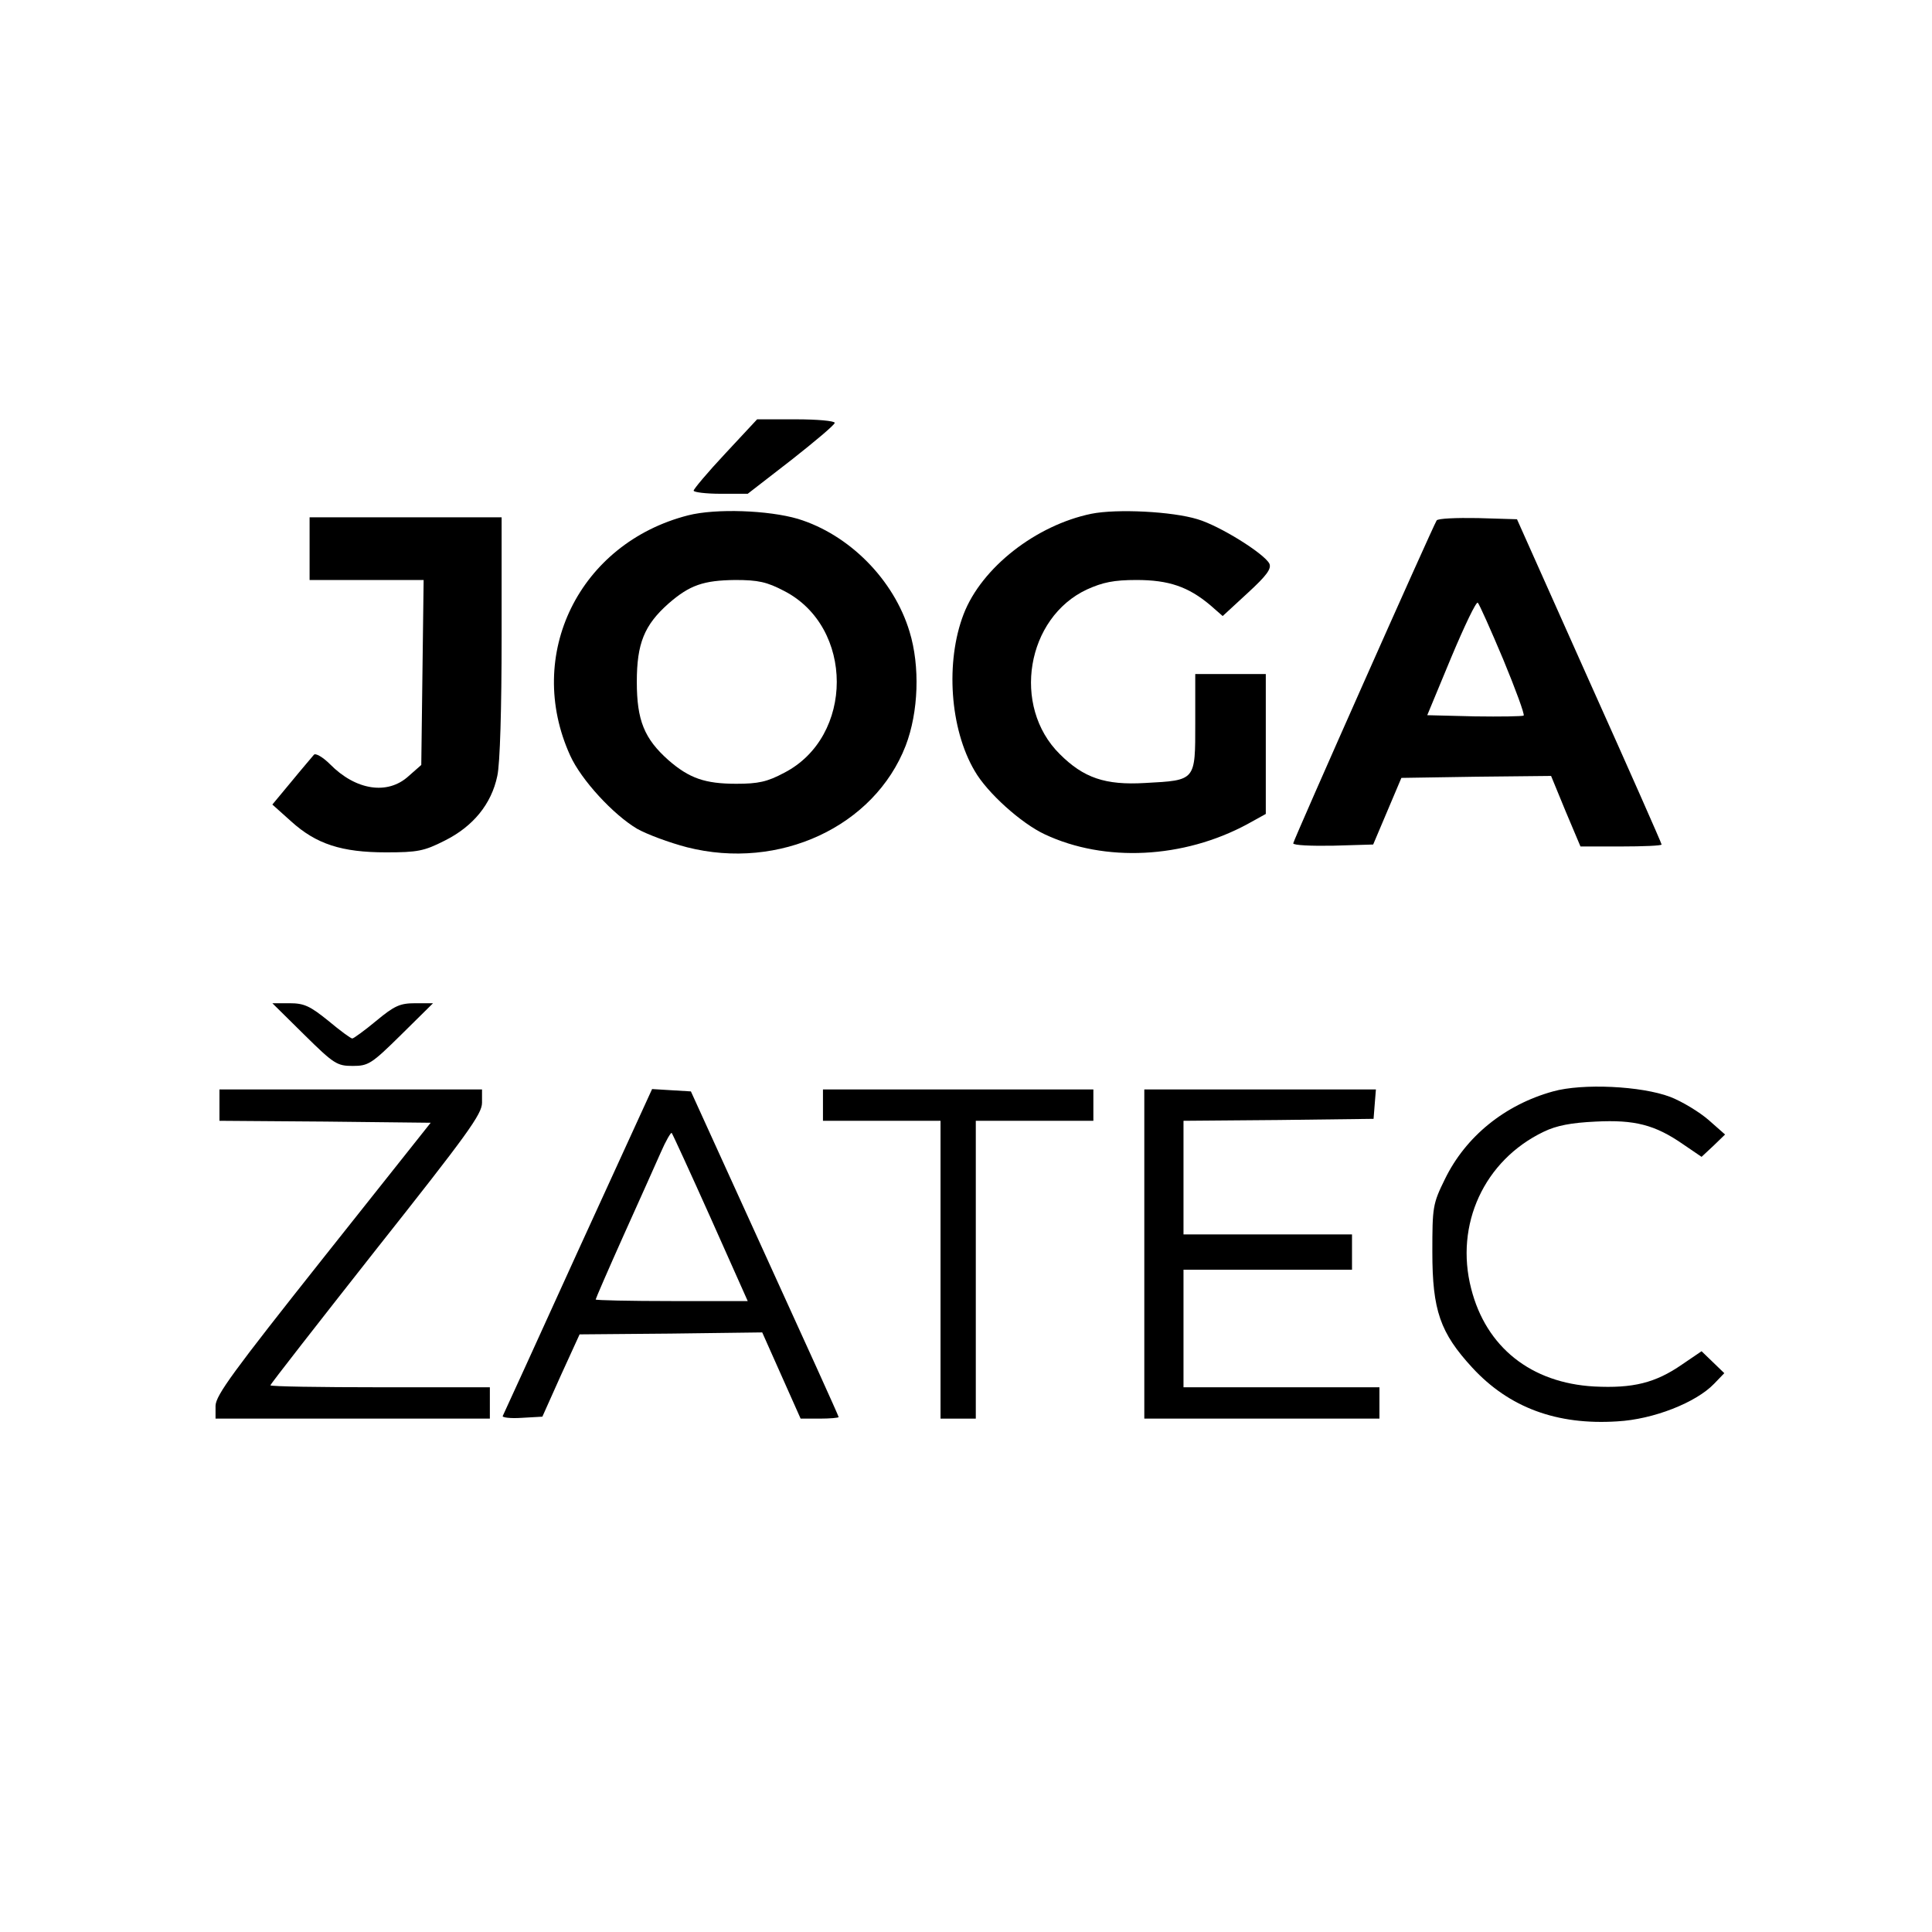
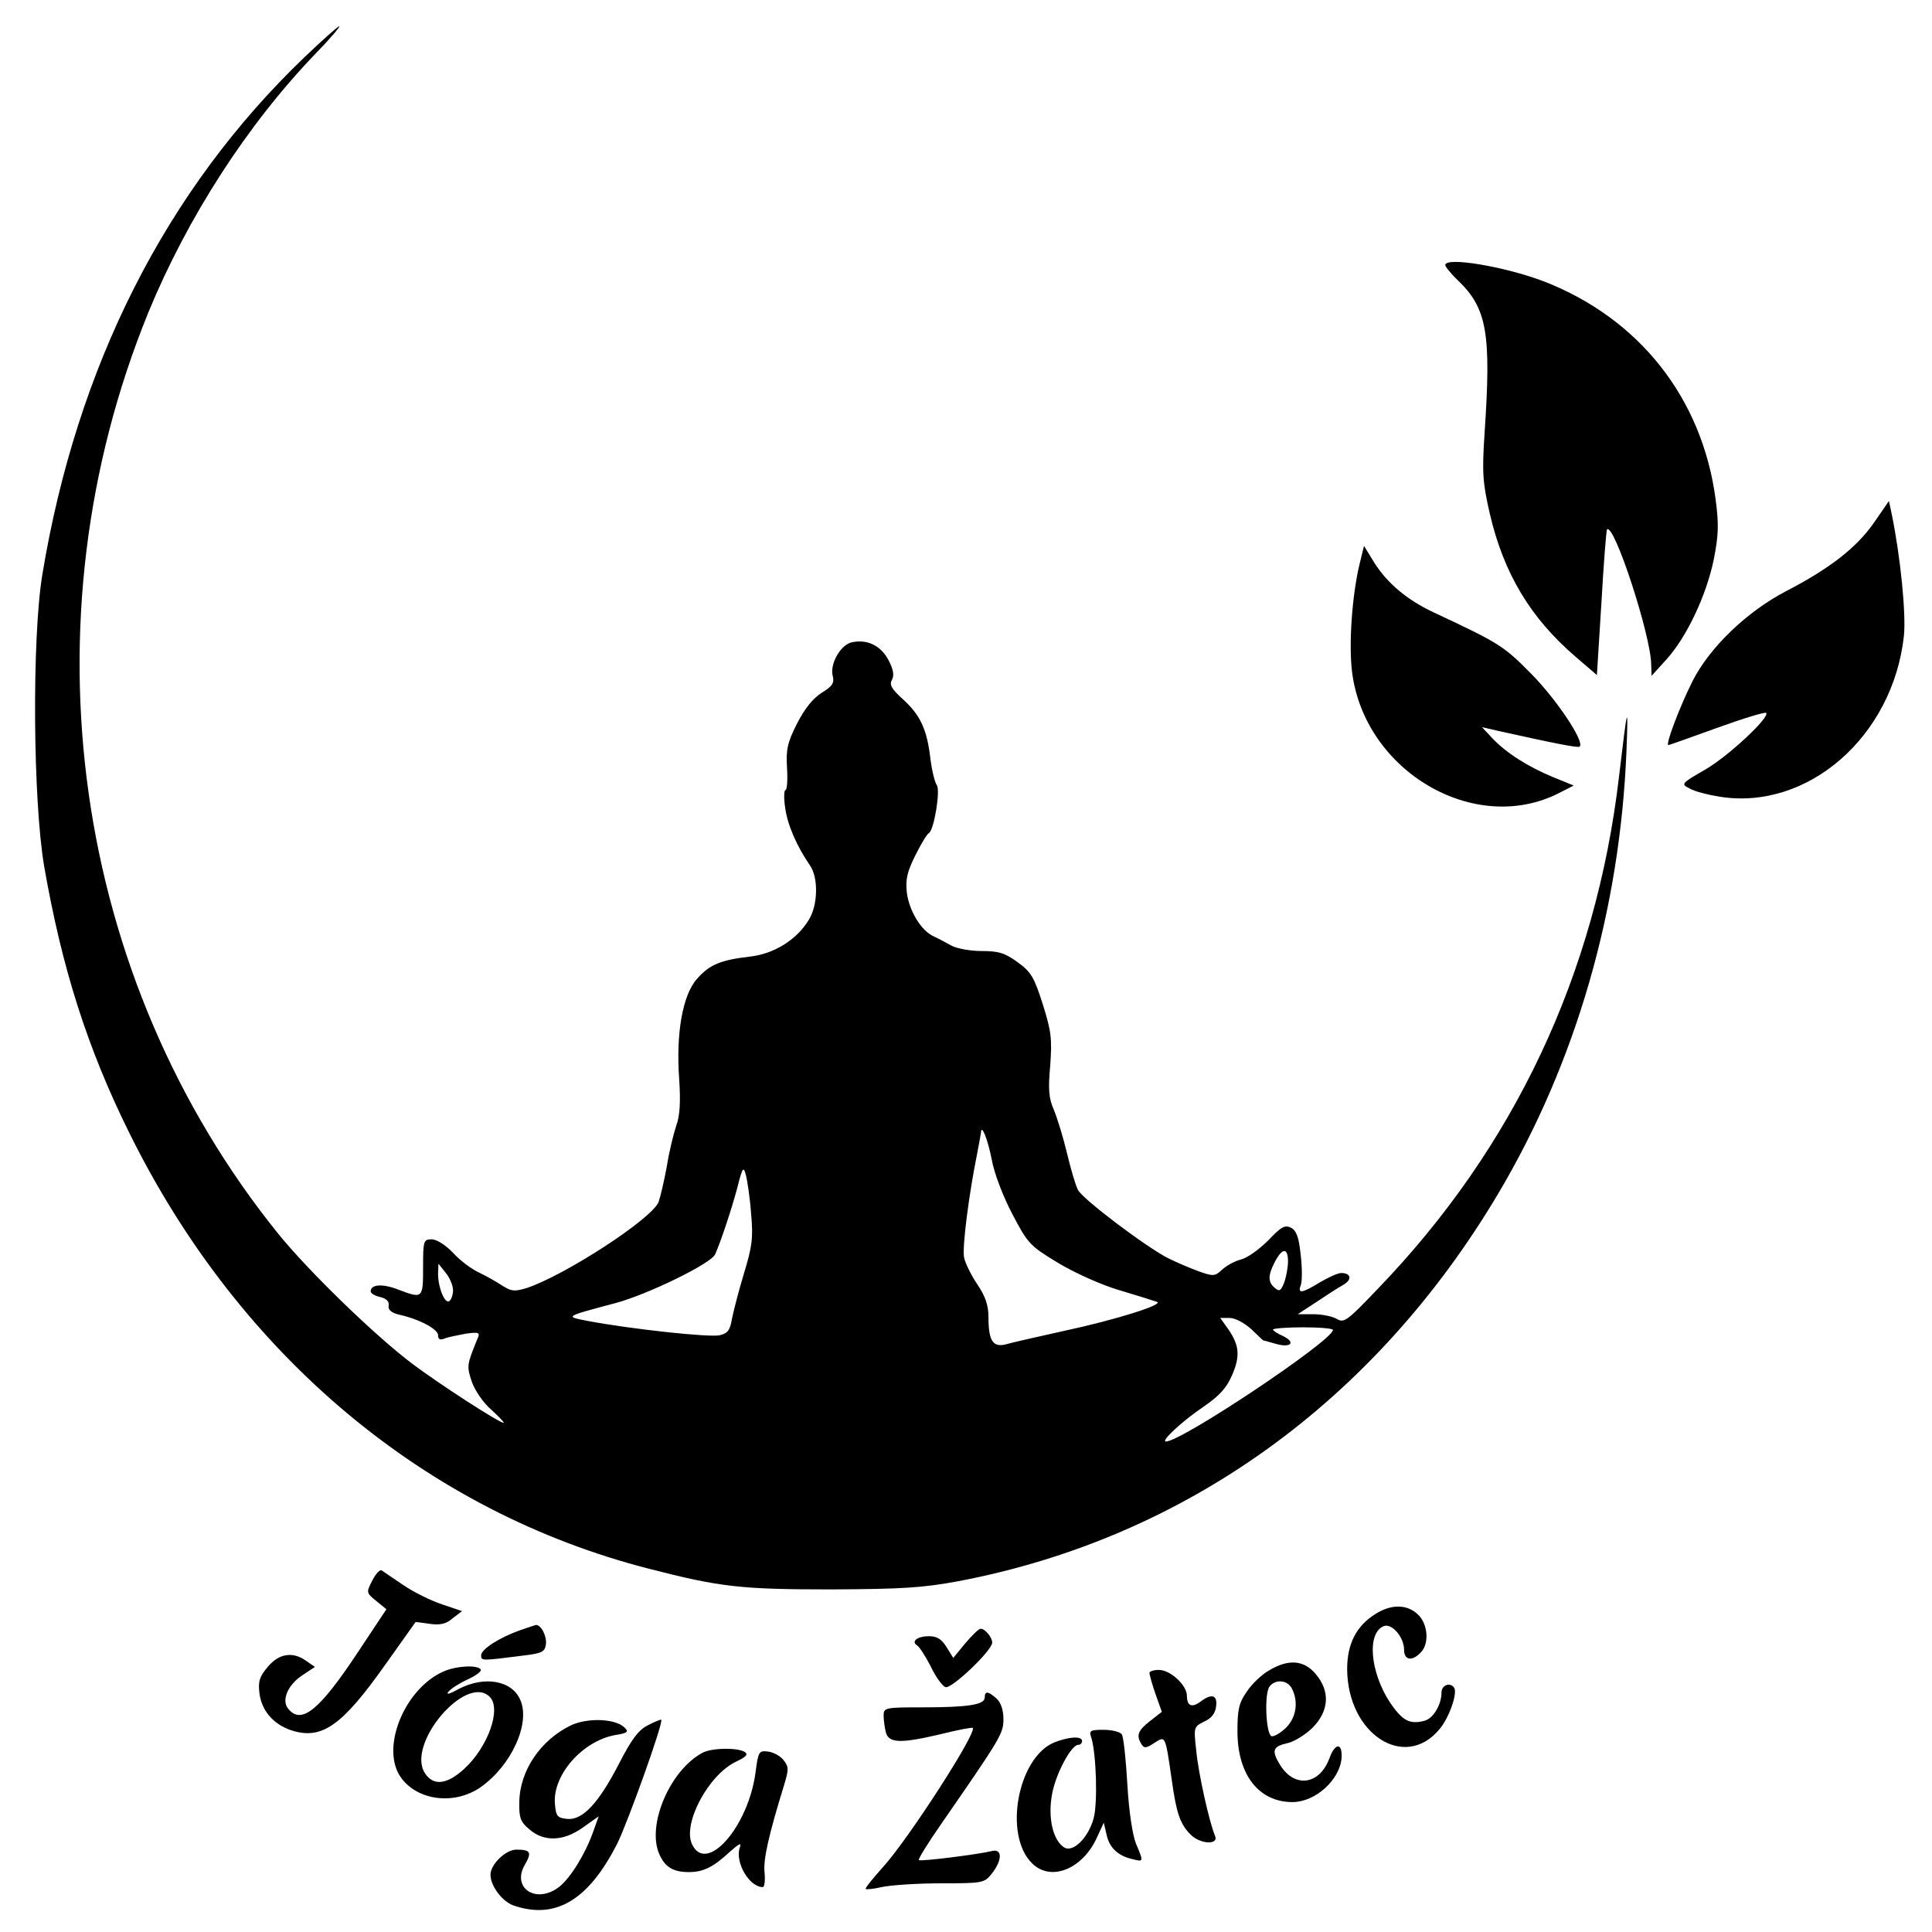
- <svg xmlns="http://www.w3.org/2000/svg" version="1.0" width="493pt" height="493pt" viewBox="0 0 493 493" preserveAspectRatio="xMidYMid meet">
-   <g transform="translate(0,493) scale(0.1,-0.1)" fill="#000000" stroke="none">
-     <path d="M1851 3773 c-45 -48 -81 -91 -81 -95 0 -4 31 -8 69 -8 l69 0 111 86 c61 48 111 90 111 95 0 5 -45 9 -99 9 l-99 0 -81 -87z" />
-     <path d="M1756 3615 c-278 -71 -418 -356 -301 -613 28 -62 110 -151 171 -187 25 -14 81 -35 127 -47 236 -60 478 53 558 259 33 86 37 203 10 291 -40 133 -154 248 -285 288 -75 22 -209 27 -280 9z m245 -193 c179 -92 179 -372 0 -464 -43 -23 -66 -28 -122 -28 -80 0 -120 14 -173 60 -62 55 -81 102 -81 200 0 98 19 145 81 200 54 47 89 59 170 60 59 0 81 -5 125 -28z" />
-     <path d="M2785 3619 c-141 -29 -280 -137 -326 -256 -47 -122 -35 -293 28 -400 32 -56 119 -134 179 -162 153 -72 354 -62 517 26 l47 26 0 179 0 178 -90 0 -90 0 0 -125 c0 -148 2 -146 -128 -153 -102 -6 -157 13 -218 74 -123 122 -85 348 70 420 40 18 68 24 126 24 82 0 132 -17 188 -64 l32 -28 64 59 c49 45 61 62 55 75 -14 26 -126 96 -183 113 -65 20 -206 27 -271 14z" />
-     <path d="M790 3530 l0 -80 146 0 145 0 -3 -236 -3 -236 -33 -29 c-53 -48 -134 -36 -200 31 -18 18 -37 29 -41 24 -4 -5 -30 -35 -57 -68 l-49 -59 48 -43 c64 -58 129 -79 242 -79 80 0 97 3 150 30 72 36 119 93 134 165 7 31 11 173 11 355 l0 305 -245 0 -245 0 0 -80z" />
-     <path d="M3666 3602 c-12 -20 -366 -817 -366 -824 0 -5 46 -7 102 -6 l102 3 36 85 36 85 191 3 191 2 37 -90 38 -90 103 0 c57 0 104 2 104 5 0 3 -83 191 -185 418 l-184 412 -100 3 c-55 1 -102 -1 -105 -6z m170 -355 c31 -75 55 -140 52 -143 -3 -2 -59 -3 -125 -2 l-121 3 61 147 c34 81 64 144 68 140 4 -4 33 -69 65 -145z" />
-     <path d="M776 2290 c76 -75 84 -80 124 -80 40 0 48 5 124 80 l81 80 -45 0 c-39 0 -53 -6 -100 -45 -30 -25 -58 -45 -61 -45 -4 0 -31 20 -61 45 -47 38 -62 45 -99 45 l-44 0 81 -80z" />
-     <path d="M3963 2145 c-123 -34 -223 -115 -276 -224 -31 -63 -32 -71 -32 -186 0 -149 20 -206 102 -295 94 -102 216 -147 370 -137 92 5 201 48 247 96 l26 27 -29 28 -29 28 -50 -34 c-68 -47 -125 -61 -224 -56 -161 9 -276 100 -314 250 -42 163 33 327 185 400 33 16 70 23 133 26 99 5 151 -8 223 -58 l47 -32 30 28 30 29 -42 37 c-23 20 -67 47 -98 59 -74 28 -224 35 -299 14z" />
-     <path d="M560 2110 l0 -40 270 -2 269 -3 -274 -345 c-230 -290 -274 -350 -275 -377 l0 -33 350 0 350 0 0 40 0 40 -280 0 c-154 0 -280 2 -280 5 0 3 122 159 270 347 232 293 270 345 270 374 l0 34 -335 0 -335 0 0 -40z" />
-     <path d="M1475 1738 c-103 -227 -190 -417 -192 -421 -3 -4 19 -7 48 -5 l53 3 47 105 48 105 233 2 233 3 49 -110 49 -110 48 0 c27 0 49 2 49 4 0 3 -85 190 -189 418 l-188 413 -50 3 -49 3 -189 -413z m338 85 l95 -213 -194 0 c-107 0 -194 2 -194 4 0 2 32 76 71 163 39 87 82 182 95 212 13 30 26 52 28 50 2 -2 47 -100 99 -216z" />
-     <path d="M2100 2110 l0 -40 150 0 150 0 0 -380 0 -380 45 0 45 0 0 380 0 380 150 0 150 0 0 40 0 40 -345 0 -345 0 0 -40z" />
-     <path d="M2920 1730 l0 -420 300 0 300 0 0 40 0 40 -250 0 -250 0 0 150 0 150 215 0 215 0 0 45 0 45 -215 0 -215 0 0 145 0 145 243 2 242 3 3 38 3 37 -295 0 -296 0 0 -420z" />
+ <svg xmlns="http://www.w3.org/2000/svg" version="1.0" width="516pt" height="516pt" viewBox="0 0 516 516" preserveAspectRatio="xMidYMid meet">
+   <g transform="translate(0,516) scale(0.1,-0.1)" fill="#000000" stroke="none">
+     <path d="M814 5008 c-371 -355 -609 -826 -701 -1383 -28 -171 -25 -603 5 -779 47 -270 115 -485 227 -711 293 -594 791 -1012 1389 -1165 190 -49 246 -55 486 -55 189 1 243 4 340 22 605 115 1112 480 1442 1036 207 349 325 757 342 1182 5 130 3 125 -20 -70 -62 -527 -280 -989 -643 -1366 -82 -86 -91 -93 -110 -82 -11 7 -40 13 -63 13 l-42 0 49 32 c27 18 59 39 72 46 25 14 22 32 -5 32 -9 0 -35 -12 -57 -25 -47 -29 -60 -31 -51 -8 4 10 4 46 0 81 -5 47 -11 65 -26 73 -16 8 -26 3 -61 -34 -24 -24 -56 -47 -73 -51 -16 -4 -38 -16 -50 -27 -19 -18 -24 -18 -61 -5 -22 8 -60 24 -84 36 -60 31 -227 157 -240 182 -6 11 -19 55 -29 97 -10 42 -26 94 -35 116 -14 31 -16 56 -10 120 5 70 3 90 -20 163 -23 72 -31 86 -67 112 -34 25 -51 30 -97 30 -31 0 -67 7 -81 15 -14 8 -35 19 -46 24 -34 15 -66 69 -72 117 -4 36 1 56 23 100 15 30 31 57 36 59 14 9 31 115 21 128 -5 7 -13 38 -17 70 -9 79 -27 117 -73 159 -31 28 -37 39 -30 52 7 12 4 28 -9 53 -21 40 -59 57 -100 47 -29 -8 -57 -58 -49 -89 5 -19 -1 -28 -29 -45 -24 -15 -46 -43 -66 -82 -26 -51 -30 -70 -27 -119 2 -33 0 -59 -4 -59 -4 0 -5 -21 -1 -47 6 -46 31 -103 66 -154 23 -32 22 -106 -3 -146 -32 -53 -93 -91 -158 -98 -77 -9 -107 -21 -141 -60 -38 -43 -56 -146 -47 -267 4 -61 2 -98 -8 -125 -7 -21 -19 -69 -25 -108 -7 -38 -17 -81 -22 -95 -17 -45 -250 -196 -352 -230 -33 -10 -41 -9 -65 6 -15 10 -43 26 -62 35 -20 9 -51 32 -70 53 -20 21 -44 36 -57 36 -22 0 -23 -4 -23 -75 0 -84 -1 -84 -67 -59 -41 16 -73 14 -73 -5 0 -5 11 -12 25 -15 17 -4 25 -12 23 -23 -2 -11 7 -19 27 -24 55 -12 105 -39 105 -55 0 -11 5 -14 17 -9 10 4 36 9 57 13 36 5 39 3 31 -14 -28 -69 -29 -72 -15 -114 8 -23 30 -56 52 -75 21 -19 36 -35 33 -35 -12 0 -171 103 -243 157 -101 76 -278 248 -359 348 -550 682 -684 1633 -347 2460 104 253 264 502 448 693 38 39 66 72 62 72 -3 0 -45 -37 -92 -82z m1835 -2946 c6 -35 31 -100 55 -145 41 -78 46 -84 122 -130 45 -27 116 -59 164 -73 47 -14 92 -28 100 -31 20 -7 -110 -48 -250 -78 -63 -14 -130 -29 -148 -34 -39 -12 -52 5 -52 71 0 31 -8 56 -30 88 -16 24 -32 56 -35 71 -6 25 13 171 35 279 5 25 9 49 10 55 1 25 18 -17 29 -73z m-643 -143 c6 -65 3 -88 -19 -160 -14 -46 -28 -101 -32 -121 -5 -30 -11 -39 -32 -44 -26 -7 -243 17 -353 38 -62 12 -64 11 75 48 85 23 254 105 265 130 14 31 43 117 59 177 14 56 17 59 23 35 4 -15 11 -61 14 -103z m1434 -128 c0 -16 -5 -42 -10 -56 -9 -23 -13 -25 -25 -15 -19 16 -19 33 0 70 20 38 35 38 35 1z m-2230 -77 c0 -12 -5 -26 -10 -29 -12 -8 -30 36 -30 73 l1 27 19 -24 c11 -13 20 -34 20 -47z m2132 -104 c17 -16 31 -30 32 -30 1 0 16 -4 33 -9 41 -12 55 4 19 21 -14 6 -26 14 -26 17 0 3 36 6 80 6 44 0 80 -3 80 -7 0 -28 -404 -298 -446 -298 -15 0 43 54 99 92 44 30 63 51 78 86 22 51 19 80 -12 124 l-20 28 25 0 c15 0 39 -13 58 -30z" />
+     <path d="M3860 4452 c0 -4 15 -23 34 -41 78 -75 89 -142 71 -408 -7 -107 -5 -132 14 -215 37 -159 108 -278 229 -382 l57 -49 12 192 c6 106 13 194 15 197 19 18 117 -283 118 -360 l1 -31 40 44 c54 60 106 170 126 266 13 66 14 94 5 162 -36 270 -204 483 -460 582 -103 39 -262 66 -262 43z" />
+     <path d="M5005 3764 c-46 -66 -117 -122 -235 -183 -105 -55 -204 -150 -250 -241 -33 -66 -73 -170 -64 -170 2 0 61 21 130 46 69 25 128 43 131 40 11 -11 -100 -115 -162 -151 -66 -38 -66 -39 -42 -51 13 -8 50 -17 81 -22 235 -37 462 162 491 430 6 58 -9 211 -33 327 l-7 33 -40 -58z" />
+     <path d="M3631 3653 c-20 -84 -29 -212 -20 -287 33 -266 328 -439 553 -324 l39 20 -54 22 c-68 28 -126 65 -163 104 l-28 30 43 -10 c153 -34 214 -46 218 -42 14 13 -62 126 -129 194 -74 75 -85 82 -260 164 -71 33 -125 78 -160 134 l-27 44 -12 -49z" />
+     <path d="M994 938 c-16 -31 -16 -32 11 -54 l27 -22 -77 -116 c-102 -154 -150 -193 -185 -150 -19 22 -2 64 38 90 l33 22 -23 16 c-36 26 -73 20 -103 -16 -22 -26 -26 -39 -22 -71 6 -46 37 -82 84 -98 82 -27 136 11 252 175 l81 114 38 -5 c28 -4 44 0 61 15 l25 19 -53 18 c-28 9 -75 32 -103 51 -28 19 -55 37 -59 40 -5 2 -16 -10 -25 -28z" />
+     <path d="M3673 849 c-51 -32 -75 -80 -75 -147 1 -173 153 -272 246 -161 26 30 49 96 40 111 -10 16 -34 8 -34 -12 0 -33 -22 -70 -46 -76 -39 -10 -58 0 -91 48 -54 82 -63 187 -17 205 22 8 54 -30 54 -63 0 -28 21 -32 44 -8 24 23 20 77 -7 102 -29 28 -72 28 -114 1z" />
+     <path d="M1389 806 c-56 -20 -104 -51 -104 -67 0 -15 1 -15 110 -1 52 6 60 10 63 30 3 22 -13 53 -27 52 -3 -1 -22 -7 -42 -14z" />
+     <path d="M2578 771 l-32 -39 -18 29 c-13 21 -25 29 -47 29 -31 0 -49 -14 -31 -25 6 -4 22 -29 36 -56 13 -28 31 -52 39 -55 16 -6 125 98 125 119 0 14 -19 37 -31 37 -5 0 -23 -18 -41 -39z" />
+     <path d="M3390 699 c-20 -11 -47 -37 -60 -57 -21 -30 -25 -47 -25 -106 0 -116 57 -189 147 -189 61 0 126 59 131 117 3 42 -17 42 -32 1 -26 -72 -93 -82 -132 -19 -24 39 -20 50 22 59 16 4 46 22 65 41 44 45 47 97 8 143 -31 37 -72 41 -124 10z m60 -48 c19 -36 12 -80 -17 -107 -14 -13 -31 -23 -37 -21 -15 5 -20 115 -5 133 16 20 47 17 59 -5z" />
+     <path d="M1185 696 c-101 -44 -166 -195 -119 -276 41 -68 145 -84 218 -33 81 57 133 169 106 232 -22 53 -96 66 -165 30 -25 -14 -35 -16 -27 -7 6 8 30 23 52 33 22 10 37 22 34 26 -8 13 -65 10 -99 -5z m123 -68 c32 -32 -5 -135 -69 -193 -46 -42 -82 -45 -104 -11 -51 78 110 267 173 204z" />
+     <path d="M3070 692 c0 -5 7 -30 16 -56 l17 -48 -32 -25 c-32 -25 -37 -38 -22 -62 7 -11 13 -10 34 4 30 19 29 23 47 -102 12 -86 22 -115 50 -143 26 -26 76 -28 65 -3 -15 36 -44 164 -50 227 -7 63 -7 64 21 78 20 9 30 22 32 41 4 30 -12 35 -42 12 -23 -17 -36 -11 -36 16 0 28 -44 69 -75 69 -14 0 -25 -4 -25 -8z" />
+     <path d="M2630 626 c0 -19 -45 -26 -166 -26 -101 0 -104 -1 -104 -22 0 -13 3 -33 6 -45 8 -29 40 -30 149 -4 44 11 81 18 83 16 12 -12 -172 -297 -240 -372 -27 -30 -48 -56 -46 -58 2 -2 21 0 43 5 22 5 93 10 157 10 114 0 117 1 137 26 29 37 28 68 -1 60 -37 -9 -189 -28 -194 -24 -2 3 24 45 58 94 162 234 168 244 168 283 0 24 -7 44 -18 54 -23 21 -32 21 -32 3z" />
+     <path d="M1525 552 c-81 -39 -137 -121 -138 -205 -1 -42 3 -53 27 -73 39 -34 92 -32 144 6 l41 29 -15 -42 c-21 -59 -60 -122 -90 -146 -61 -48 -129 -4 -92 59 19 33 15 40 -23 40 -28 0 -69 -39 -69 -67 0 -30 31 -71 61 -82 113 -39 201 14 278 166 28 57 124 324 117 330 -1 1 -17 -5 -36 -15 -25 -13 -43 -37 -76 -101 -55 -107 -98 -153 -139 -149 -27 3 -30 7 -33 41 -6 76 73 167 161 183 33 5 37 9 25 20 -24 24 -98 27 -143 6z" />
+     <path d="M2915 518 c13 -44 17 -173 6 -214 -14 -52 -55 -93 -79 -78 -30 19 -44 80 -32 143 10 54 51 131 70 131 6 0 10 5 10 10 0 14 -35 12 -75 -4 -97 -41 -135 -247 -59 -322 50 -51 136 -16 174 69 l18 39 7 -30 c7 -36 30 -58 68 -67 32 -8 32 -9 11 41 -9 22 -19 86 -23 158 -4 67 -10 127 -15 134 -4 6 -25 12 -48 12 -37 0 -40 -2 -33 -22z" />
+     <path d="M1875 478 c-86 -47 -147 -191 -115 -268 15 -36 37 -50 80 -50 38 0 65 13 109 54 25 22 32 26 27 12 -14 -39 25 -106 61 -106 5 0 7 17 5 39 -4 35 12 103 52 233 13 43 13 49 -2 68 -9 11 -28 21 -42 22 -23 3 -25 -1 -32 -55 -19 -146 -132 -275 -170 -192 -25 55 44 185 118 220 27 13 33 19 23 26 -20 12 -90 11 -114 -3z" />
  </g>
</svg>
